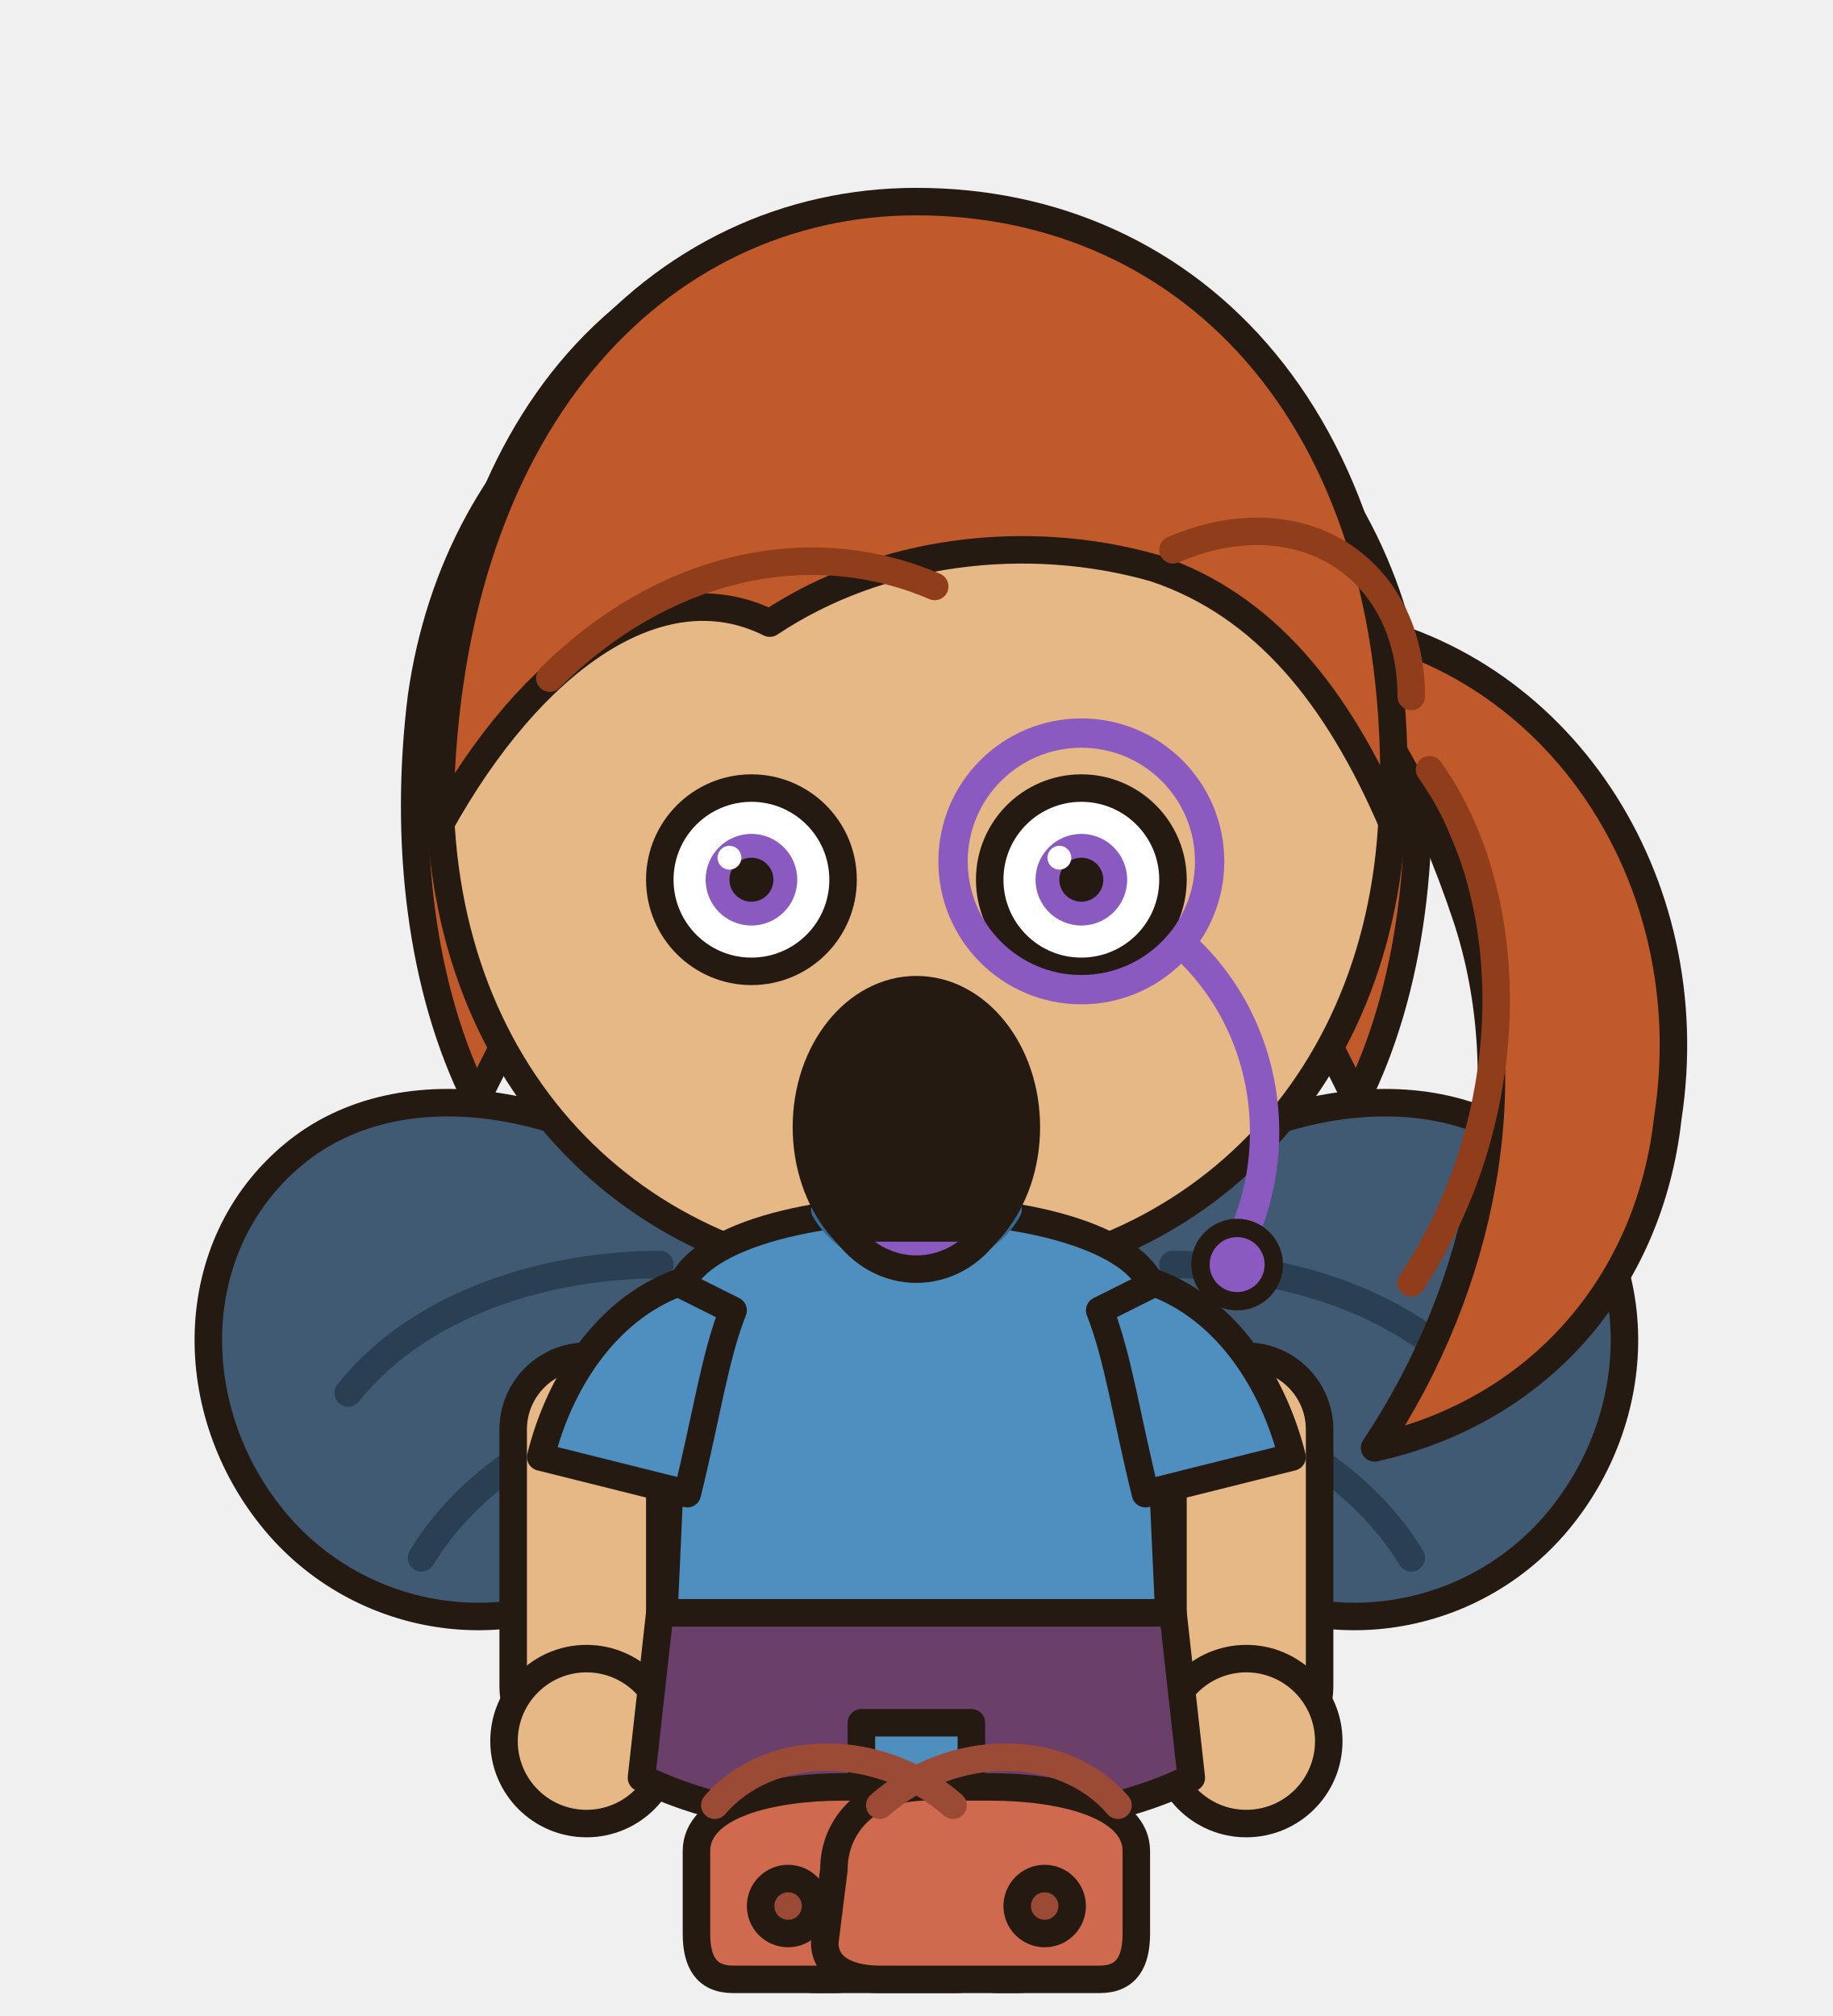
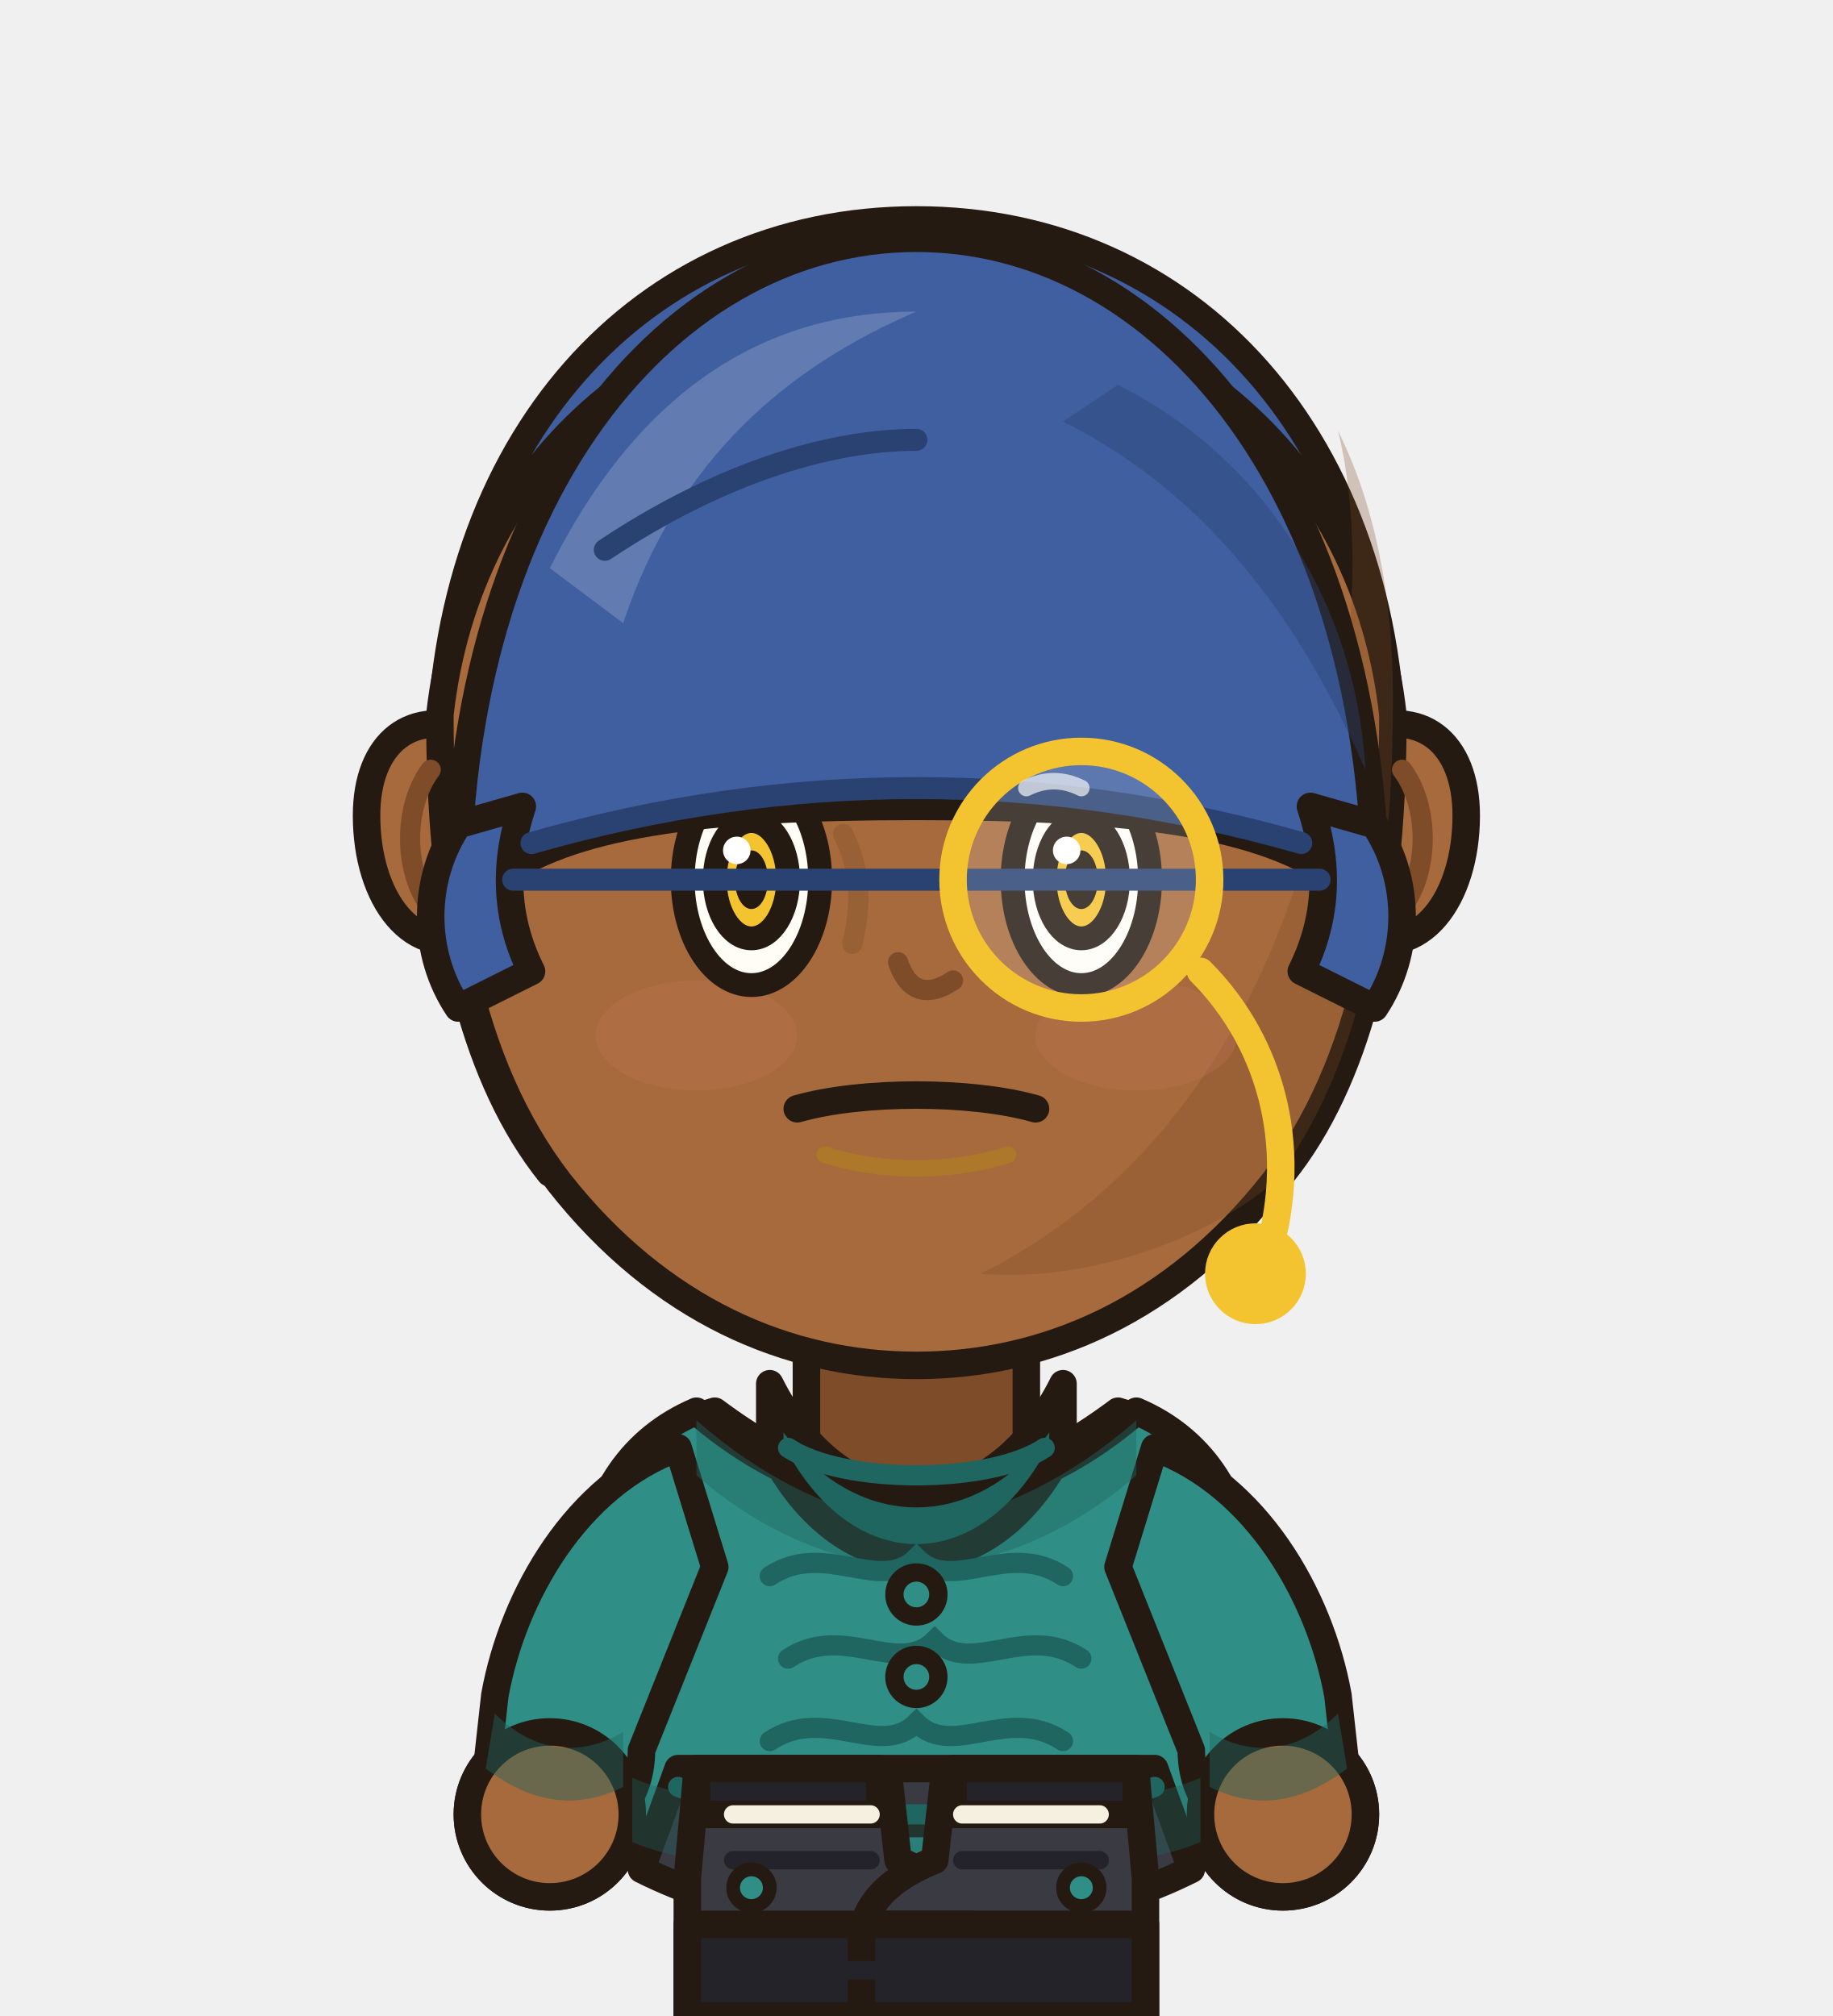
<svg xmlns="http://www.w3.org/2000/svg" width="200" height="220" viewBox="0 0 200 220">
  <g>
    <g stroke="#241a12" stroke-width="3" stroke-linejoin="round" stroke-linecap="round">
-       <path d="M78 132 C64 120 44 116 32 126 C20 136 20 154 30 166 C40 178 58 180 70 170 C78 162 80 146 78 132 Z" fill="#3f5a72" />
-       <path d="M122 132 C136 120 156 116 168 126 C180 136 180 154 170 166 C160 178 142 180 130 170 C122 162 120 146 122 132 Z" fill="#3f5a72" />
-       <path d="M72 138 C60 138 46 142 38 152 M74 152 C64 154 52 160 46 170" fill="none" stroke="#2a3f52" />
-       <path d="M128 138 C140 138 154 142 162 152 M126 152 C136 154 148 160 154 170" fill="none" stroke="#2a3f52" />
+       <path d="M100 24 C70 24 48 48 48 84 C48 102 52 118 60 128 L68 116 C62 104 60 92 61 80 C64 54 80 40 100 40 C120 40 136 54 139 80 C140 92 138 104 132 116 L140 128 C148 118 152 102 152 84 C152 48 130 24 100 24 Z" fill="#3f5fa0" />
+     </g>
+     <g stroke="none">
+       <path d="M62 80 C64 60 76 46 92 42 C78 50 68 64 66 82 C65 98 67 110 73 120 L68 116 C62 104 60 92 61 80 Z" fill="#2a4272" opacity="0.3" />
+     </g>
+     <g fill="none" stroke="#2a4272" stroke-width="2.2" stroke-linecap="round">
+       <path d="M68 118 C63 106 62 94 64 82" />
+       <path d="M132 118 C137 106 138 94 136 82" />
    </g>
  </g>
  <g>
    <g stroke="#241a12" stroke-width="3" stroke-linejoin="round" stroke-linecap="round">
-       <path d="M52 120 C46 108 44 92 46 76 C50 48 72 30 100 30 C128 30 150 48 154 76 C156 92 154 108 148 120 L140 104 C144 94 146 82 142 72 C136 52 120 44 100 44 C80 44 64 52 58 72 C54 82 56 94 60 104 Z" fill="#c15a2a" />
-       <path d="M146 68 C170 72 186 96 182 122 C180 140 168 154 150 158 C162 140 166 118 160 100 C156 88 150 76 142 70 Z" fill="#c15a2a" />
-       <path d="M156 84 C166 98 166 122 154 140" fill="none" stroke="#8f3d1a" />
-       <path d="M66 110 C60 100 58 86 62 74" fill="none" stroke="#8f3d1a" />
+       <path d="M80 190 L80 207 C80 214 84 217 89 217 L95 217 C98 217 99 215 99 212 L99 190 Z" fill="#a66a3c" />
+       <path d="M120 190 L120 207 C120 214 116 217 111 217 L105 217 C102 217 101 215 101 212 L101 190 Z" fill="#a66a3c" />
+       <path d="M74 158 C63 162 56 174 54 188 C53 194 56 198 62 199 C67 199 70 196 71 191 L78 170 Z" fill="#a66a3c" />
+       <path d="M126 158 C137 162 144 174 146 188 C147 194 144 198 138 199 C133 199 130 196 129 191 L122 170 Z" fill="#a66a3c" />
+       <path d="M78 154 C71 156 67 162 66 169 L69 201 C80 206 120 206 131 201 L134 169 C133 162 129 156 122 154 C114 160 106 163 100 163 C94 163 86 160 78 154 Z" fill="#2f8f86" />
+       <path d="M88 133 L88 158 C88 164 94 168 100 168 C106 168 112 164 112 158 L112 133 Z" fill="#7e4c28" />
+       <path d="M52 80 C45 77 40 81 40 89 C40 98 45 105 52 102 Z" fill="#a66a3c" />
+       <path d="M148 80 C155 77 160 81 160 89 C160 98 155 105 148 102 Z" fill="#a66a3c" />
+       <path d="M100 32 C72 32 51 51 48 78 C48 98 51 116 61 129 C72 143 86 149 100 149 C114 149 128 143 139 129 C149 116 152 98 152 78 C149 51 128 32 100 32 Z" fill="#a66a3c" />
+       <circle cx="60" cy="198" r="9" fill="#a66a3c" />
+       <circle cx="140" cy="198" r="9" fill="#a66a3c" />
+     </g>
+     <g stroke="none">
+       <path d="M139 129 C149 116 152 97 152 76 C152 65 150 55 146 47 C150 63 146 86 139 103 C132 120 121 132 107 139 C119 140 132 135 139 129 Z" fill="#7e4c28" opacity="0.28" />
+       <path d="M58 74 C62 54 77 38 96 34 C81 38 66 51 60 66 C57 75 56 84 57 93 C54 86 55 79 58 74 Z" fill="#ffffff" opacity="0.18" />
+       <ellipse cx="76" cy="113" rx="11" ry="6" fill="#df7f6e" opacity="0.16" />
+       <ellipse cx="124" cy="113" rx="11" ry="6" fill="#df7f6e" opacity="0.16" />
+       <path d="M83 196 C88 200 94 201 98 199 L98 205 C92 207 86 206 82 203 Z" fill="#7e4c28" opacity="0.22" />
+       <path d="M117 196 C112 200 106 201 102 199 L102 205 C108 207 114 206 118 203 Z" fill="#7e4c28" opacity="0.22" />
+       <path d="M78 158 C86 164 94 167 100 167 C106 167 114 164 122 158 L122 163 C114 169 106 172 100 172 C94 172 86 169 78 163 Z" fill="#1f6560" opacity="0.55" />
+       <path d="M69 193 C80 198 120 198 131 193 L131 201 C120 206 80 206 69 201 Z" fill="#1f6560" opacity="0.25" />
+       <path d="M74 176 C77 182 78 189 77 196 L72 195 C73 187 72 181 70 176 Z" fill="#1f6560" opacity="0.35" />
+       <path d="M126 176 C123 182 122 189 123 196 L128 195 C127 187 128 181 130 176 Z" fill="#1f6560" opacity="0.35" />
+     </g>
+     <g fill="none" stroke="#7e4c28" stroke-width="2.2" stroke-linecap="round">
+       <path d="M47 84 C44 88 44 95 47 99" />
+       <path d="M153 84 C156 88 156 95 153 99" />
+       <path d="M98 105 C99 108 101 109 104 107" />
+       <path d="M92 91 C94 95 94 99 93 103" opacity="0.35" />
    </g>
  </g>
  <g>
    <g stroke="#241a12" stroke-width="3" stroke-linejoin="round" stroke-linecap="round">
-       <path d="M88 126 L88 150 L112 150 L112 126 Z" fill="#e6b885" />
-       <rect x="56" y="148" width="16" height="44" rx="8" fill="#e6b885" />
-       <rect x="128" y="148" width="16" height="44" rx="8" fill="#e6b885" />
-       <rect x="82" y="188" width="16" height="28" rx="7" fill="#e6b885" />
-       <rect x="102" y="188" width="16" height="28" rx="7" fill="#e6b885" />
-       <path d="M100 24 C62 24 48 56 48 86 C48 118 70 140 100 140 C130 140 152 118 152 86 C152 56 138 24 100 24 Z" fill="#e6b885" />
-       <path d="M74 142 C74 136 86 132 100 132 C114 132 126 136 126 142 L128 186 C128 192 114 196 100 196 C86 196 72 192 72 186 Z" fill="#4f8fc0" />
-       <path d="M74 140 C66 143 61 151 59 159 L75 163 C77 155 78 148 80 143 Z" fill="#4f8fc0" />
-       <path d="M126 140 C134 143 139 151 141 159 L125 163 C123 155 122 148 120 143 Z" fill="#4f8fc0" />
-       <circle cx="64" cy="190" r="9" fill="#e6b885" />
-       <circle cx="136" cy="190" r="9" fill="#e6b885" />
-       <path d="M72 176 L128 176 L130 194 C122 198 112 199 106 199 L106 188 L94 188 L94 199 C88 199 78 198 70 194 Z" fill="#6a3f6a" />
-       <path d="M90 132 C94 139 106 139 110 132" fill="none" stroke="#356a94" />
+       <path d="M76 154 C69 157 65 163 64 171 L67 201 C78 206 122 206 133 201 L136 171 C135 163 131 157 124 154 C116 161 107 164 100 164 C93 164 84 161 76 154 Z" fill="#2f8f86" />
+       <path d="M74 158 C63 162 56 174 54 185 L53 194 C53 199 57 202 62 201 C67 200 70 196 70 191 L78 171 Z" fill="#2f8f86" />
+       <path d="M126 158 C137 162 144 174 146 185 L147 194 C147 199 143 202 138 201 C133 200 130 196 130 191 L122 171 Z" fill="#2f8f86" />
+       <path d="M84 151 C88 159 94 163 100 163 C106 163 112 159 116 151 L116 158 C112 166 106 170 100 170 C94 170 88 166 84 158 Z" fill="#1f6560" />
+       <path d="M74 193 L126 193 L130 204 C120 209 110 210 103 210 L103 199 L97 199 L97 210 C90 210 80 209 70 204 Z" fill="#3a3a42" />
+     </g>
+     <g stroke="#241a12" stroke-width="3" stroke-linejoin="round" stroke-linecap="round">
+       <circle cx="60" cy="198" r="9" fill="#a66a3c" />
+       <circle cx="140" cy="198" r="9" fill="#a66a3c" />
+     </g>
+     <g stroke="none">
+       <path d="M76 155 C84 162 93 166 100 166 C107 166 116 162 124 155 L124 161 C116 168 107 171 100 171 C93 171 84 168 76 161 Z" fill="#1f6560" opacity="0.45" />
+       <path d="M69 194 C80 199 120 199 131 194 L131 201 C120 206 80 206 69 201 Z" fill="#1f6560" opacity="0.35" />
+       <path d="M54 187 C58 191 63 192 68 189 L68 195 C62 198 57 196 53 193 Z" fill="#1f6560" opacity="0.45" />
+       <path d="M146 187 C142 191 137 192 132 189 L132 195 C138 198 143 196 147 193 Z" fill="#1f6560" opacity="0.45" />
+     </g>
+     <g fill="none" stroke="#1f6560" stroke-width="2.2" stroke-linecap="round">
+       <path d="M84 172 C90 168 96 174 100 170 C104 174 110 168 116 172" />
+       <path d="M86 181 C92 177 98 183 102 179 C106 183 112 177 118 181" />
+       <path d="M84 190 C90 186 96 192 100 188 C104 192 110 186 116 190" />
+       <path d="M74 195 C84 199 116 199 126 195" />
+       <path d="M86 158 C92 162 108 162 114 158" />
+     </g>
+     <g fill="#2f8f86" stroke="#241a12" stroke-width="2">
+       <circle cx="100" cy="174" r="2.4" />
+       <circle cx="100" cy="183" r="2.4" />
+     </g>
+   </g>
+   <g>
+     <g transform="translate(0,3)">
+       <g stroke="#241a12" stroke-width="3" stroke-linejoin="round" stroke-linecap="round">
+         <path d="M76 191 L97 191 L98 200 C103 202 106 205 106 209 L106 217 L75 217 L75 202 Z" fill="#3a3a42" />
+         <path d="M124 191 L103 191 L102 200 C97 202 94 205 94 209 L94 217 L125 217 L125 202 Z" fill="#3a3a42" />
+         <path d="M75 207 L106 207 L106 217 L75 217 Z" fill="#232329" />
+         <path d="M125 207 L94 207 L94 217 L125 217 Z" fill="#232329" />
+         <path d="M76 190 L96 190 L96 195 L76 195 Z" fill="#232329" />
+         <path d="M124 190 L104 190 L104 195 L124 195 Z" fill="#232329" />
+       </g>
+       <g fill="none" stroke="#232329" stroke-width="2" stroke-linecap="round">
+         <path d="M80 200 L95 200" />
+         <path d="M120 200 L105 200" />
+         <path d="M78 212 L104 212" />
+         <path d="M96 212 L122 212" />
+       </g>
+       <g stroke="#f5f0df" stroke-width="2" stroke-linecap="round">
+         <path d="M80 195 L95 195" />
+         <path d="M120 195 L105 195" />
+       </g>
+       <g fill="#2f8f86" stroke="#241a12" stroke-width="1.5">
+         <circle cx="82" cy="203" r="2" />
+         <circle cx="118" cy="203" r="2" />
+       </g>
+     </g>
+   </g>
+   <g>
+     <g stroke="#241a12" stroke-width="2.6" stroke-linejoin="round" stroke-linecap="round">
+       <ellipse cx="82" cy="96" rx="7.5" ry="11.5" fill="#fffdf6" />
+       <ellipse cx="118" cy="96" rx="7.5" ry="11.5" fill="#fffdf6" />
+       <ellipse cx="82" cy="96" rx="4" ry="6.4" fill="#f4c430" />
+       <ellipse cx="118" cy="96" rx="4" ry="6.4" fill="#f4c430" />
+       <ellipse cx="82" cy="96" rx="1.8" ry="3.2" fill="#241a12" stroke="none" />
+       <ellipse cx="118" cy="96" rx="1.8" ry="3.2" fill="#241a12" stroke="none" />
+       <circle cx="80.4" cy="92.8" r="1.5" fill="#ffffff" stroke="none" />
+       <circle cx="116.4" cy="92.8" r="1.5" fill="#ffffff" stroke="none" />
+       <path d="M74 84 C78 82 86 82 90 84" fill="none" stroke-width="2" />
+       <path d="M110 84 C114 82 122 82 126 84" fill="none" stroke-width="2" />
+     </g>
+   </g>
+   <g>
+     <g fill="none" stroke="#241a12" stroke-width="3" stroke-linecap="round">
+       <path d="M87 121 C94 119 106 119 113 121" />
+       <path d="M90 126 C96 128 104 128 110 126" stroke="#b58a12" stroke-width="1.8" opacity="0.45" />
    </g>
  </g>
  <g>
    <g stroke="#241a12" stroke-width="3" stroke-linejoin="round" stroke-linecap="round">
-       <path d="M76 202 C76 197 84 195 92 195 L99 195 C105 195 109 199 109 204 L110 212 C110 215 107 216 104 216 L80 216 C77 216 76 214 76 211 Z" fill="#d06a4f" />
-       <path d="M124 202 C124 197 116 195 108 195 L101 195 C95 195 91 199 91 204 L90 212 C90 215 93 216 96 216 L120 216 C123 216 124 214 124 211 Z" fill="#d06a4f" />
-       <path d="M78 197 C84 190 96 190 104 197" fill="none" stroke="#9b4a35" />
-       <path d="M122 197 C116 190 104 190 96 197" fill="none" stroke="#9b4a35" />
-       <circle cx="86" cy="208" r="3" fill="#9b4a35" />
-       <circle cx="114" cy="208" r="3" fill="#9b4a35" />
+       <path d="M50 104 C48 56 72 26 100 26 C128 26 152 56 150 104 L146 96 C138 90 124 88 100 88 C76 88 62 90 54 96 Z" fill="#3f5fa0" />
+       <path d="M50 90 C46 96 46 104 50 110 L58 106 C55 100 55 94 57 88 Z" fill="#3f5fa0" />
+       <path d="M150 90 C154 96 154 104 150 110 L142 106 C145 100 145 94 143 88 Z" fill="#3f5fa0" />
+     </g>
+     <g stroke="none">
+       <path d="M60 62 C70 42 84 34 100 34 C86 40 74 50 68 68 Z" fill="#ffffff" opacity="0.18" />
+       <path d="M122 42 C138 50 148 66 149 84 C142 68 132 54 116 46 Z" fill="#2a4272" opacity="0.4" />
+     </g>
+     <g fill="none" stroke="#2a4272" stroke-width="2.4" stroke-linecap="round">
+       <path d="M58 92 C72 88 86 86 100 86 C114 86 128 88 142 92" />
+       <path d="M56 96 L144 96" />
+       <path d="M66 60 C78 52 90 48 100 48" />
    </g>
  </g>
  <g>
-     <g stroke="#241a12" stroke-width="3" stroke-linejoin="round" stroke-linecap="round">
-       <path d="M48 90 C48 46 72 22 100 22 C130 22 154 46 152 90 C146 76 138 66 126 62 C112 58 96 60 84 68 C72 62 58 72 48 90 Z" fill="#c15a2a" />
-       <path d="M128 60 C142 54 154 62 154 76" fill="none" stroke="#8f3d1a" />
-       <path d="M60 74 C72 62 88 58 102 64" fill="none" stroke="#8f3d1a" />
-     </g>
-   </g>
-   <g>
-     <g stroke="#241a12" stroke-width="3">
-       <circle cx="82" cy="96" r="10" fill="#ffffff" />
-       <circle cx="118" cy="96" r="10" fill="#ffffff" />
-       <circle cx="82" cy="96" r="5" fill="#8a5ac0" stroke="none" />
-       <circle cx="118" cy="96" r="5" fill="#8a5ac0" stroke="none" />
-       <circle cx="82" cy="96" r="2.4" fill="#241a12" stroke="none" />
-       <circle cx="118" cy="96" r="2.4" fill="#241a12" stroke="none" />
-       <circle cx="79.6" cy="93.6" r="1.3" fill="#ffffff" stroke="none" />
-       <circle cx="115.6" cy="93.6" r="1.3" fill="#ffffff" stroke="none" />
-     </g>
-   </g>
-   <g>
-     <g stroke="#241a12" stroke-width="3">
-       <ellipse cx="100" cy="123" rx="12" ry="15" fill="#241a12" />
-       <path d="M92 134 C96 140 104 140 108 134 Z" fill="#8a5ac0" />
-     </g>
-   </g>
-   <g>
-     <g fill="none" stroke="#8a5ac0" stroke-width="3.2" stroke-linecap="round">
-       <circle cx="118" cy="94" r="14" />
-       <path d="M130 104 C138 112 140 124 136 134" />
-       <circle cx="135" cy="138" r="4" fill="#8a5ac0" stroke="#241a12" stroke-width="2" />
+     <g fill="none" stroke="#f4c430" stroke-width="3" stroke-linecap="round">
+       <circle cx="118" cy="96" r="14" fill="#ffffff" fill-opacity="0.16" />
+       <path d="M131 106 C139 114 142 126 138 138" />
+       <circle cx="137" cy="139" r="4" fill="#f4c430" />
+       <path d="M112 86 C114 85 116 85 118 86" stroke="#ffffff" stroke-width="1.8" opacity="0.65" />
    </g>
  </g>
</svg>
